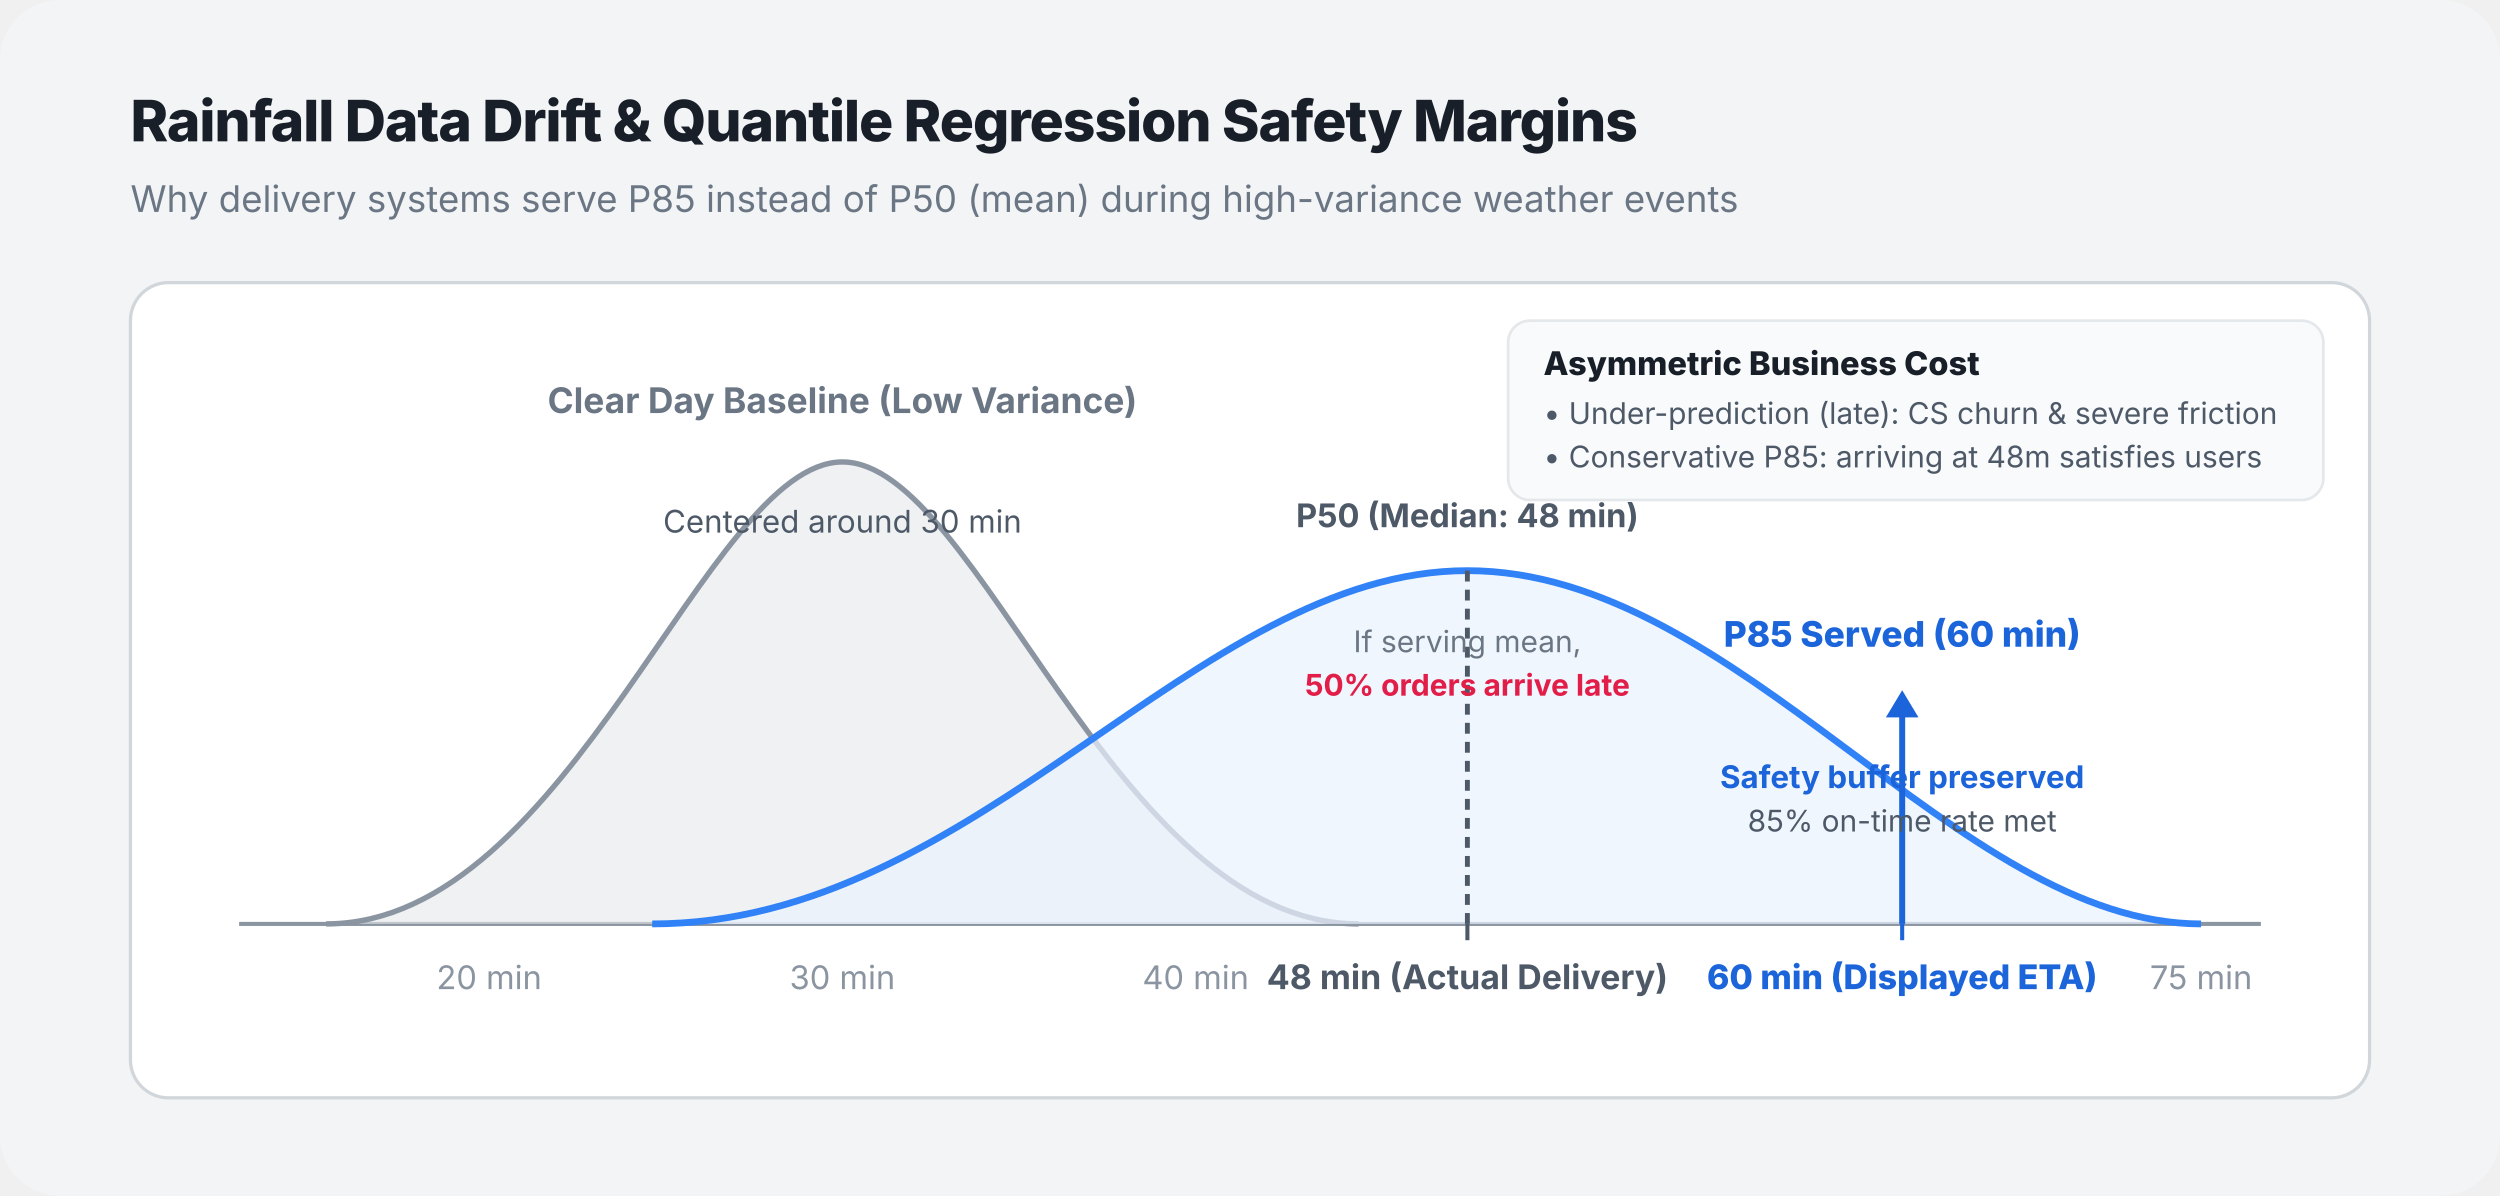
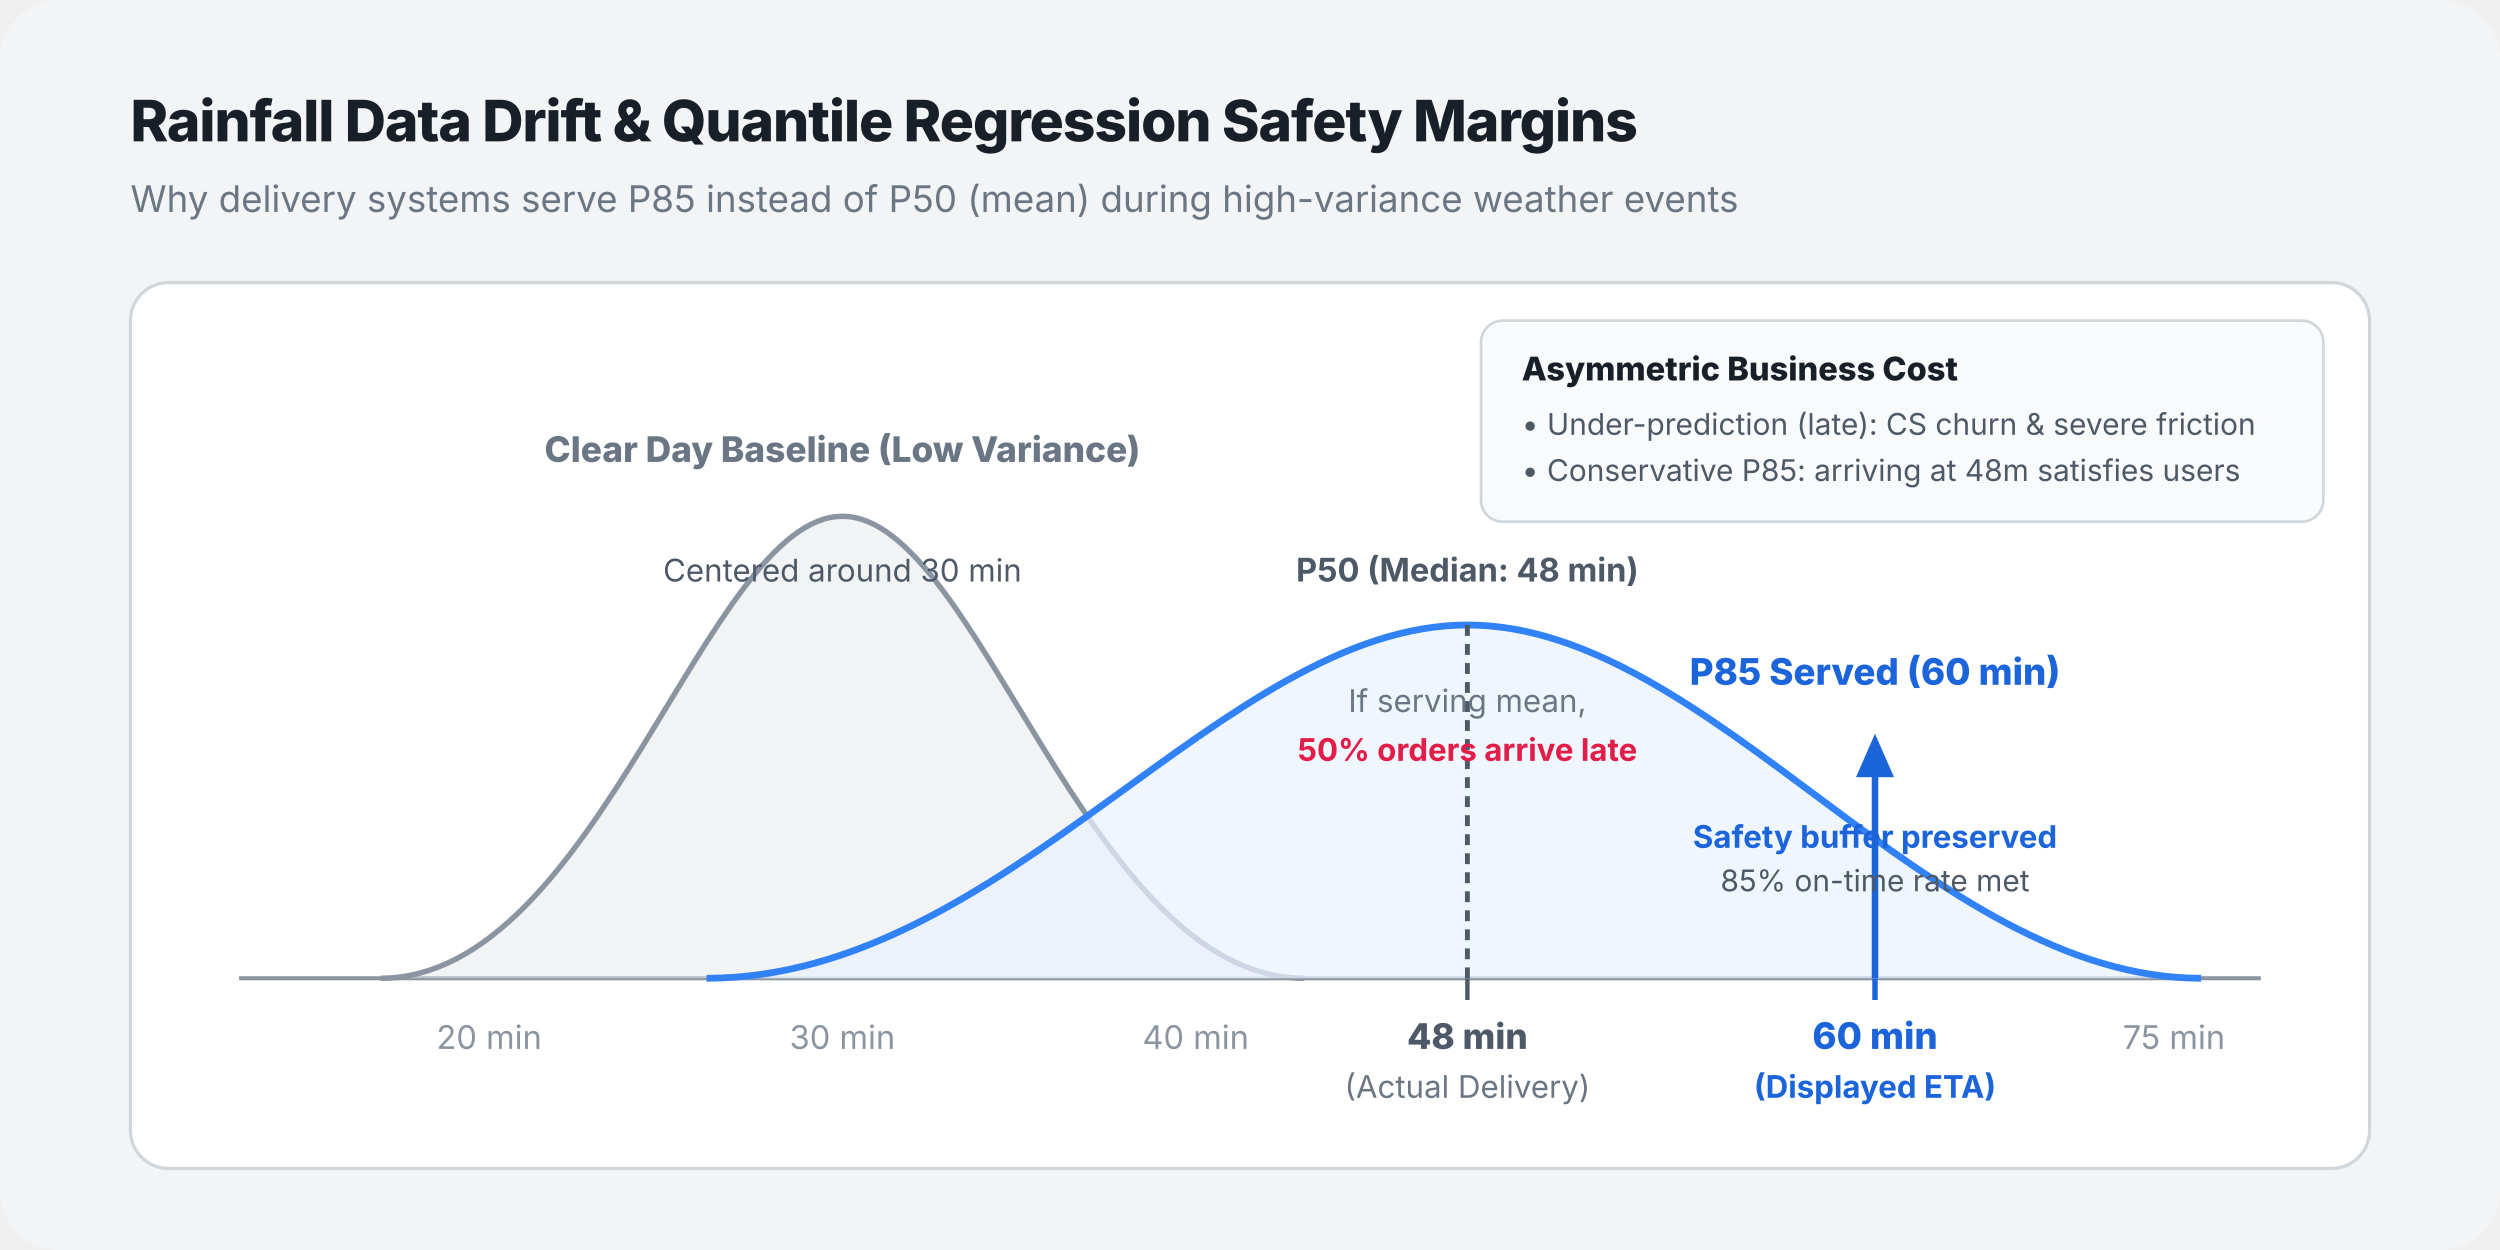
- <svg xmlns="http://www.w3.org/2000/svg" viewBox="0 0 920 440" width="100%" font-family="Pretendard, -apple-system, BlinkMacSystemFont, 'Segoe UI', sans-serif">
-   <rect width="920" height="440" rx="22" fill="#f2f4f6" />
+ <svg xmlns="http://www.w3.org/2000/svg" viewBox="0 0 920 460" width="100%" font-family="Pretendard, -apple-system, BlinkMacSystemFont, 'Segoe UI', sans-serif">
+   <rect width="920" height="460" rx="22" fill="#f2f4f6" />
  <text x="48" y="52" font-size="21" font-weight="800" fill="#191f28" letter-spacing="-0.4">Rainfall Data Drift &amp; Quantile Regression Safety Margins</text>
  <text x="48" y="78" font-size="13.5" fill="#6b7684">Why delivery systems serve P85 instead of P50 (mean) during high-variance weather events</text>
-   <rect x="48" y="104" width="824" height="300" rx="14" fill="#ffffff" stroke="#d1d6db" stroke-width="1.2" />
-   <line x1="88" y1="340" x2="832" y2="340" stroke="#8b95a1" stroke-width="1.5" />
-   <text x="180" y="364" font-size="12" fill="#8b95a1" text-anchor="middle">20 min</text>
-   <text x="310" y="364" font-size="12" fill="#8b95a1" text-anchor="middle">30 min</text>
-   <text x="440" y="364" font-size="12" fill="#8b95a1" text-anchor="middle">40 min</text>
-   <text x="540" y="364" font-size="12.5" font-weight="700" fill="#4e5968" text-anchor="middle">48 min (Actual Delivery)</text>
-   <line x1="540" y1="340" x2="540" y2="346" stroke="#4e5968" stroke-width="1.5" />
-   <text x="700" y="364" font-size="12.5" font-weight="800" fill="#1b64da" text-anchor="middle">60 min (Displayed ETA)</text>
-   <line x1="700" y1="340" x2="700" y2="346" stroke="#1b64da" stroke-width="1.5" />
-   <text x="810" y="364" font-size="12" fill="#8b95a1" text-anchor="middle">75 min</text>
-   <path d="M 120 340 C 210 340, 260 170, 310 170 C 360 170, 410 340, 500 340 Z" fill="#e5e8eb" fill-opacity="0.6" />
-   <path d="M 120 340 C 210 340, 260 170, 310 170 C 360 170, 410 340, 500 340" fill="none" stroke="#8b95a1" stroke-width="2" />
-   <text x="310" y="152" font-size="13" font-weight="700" fill="#6b7684" text-anchor="middle">Clear Day Baseline (Low Variance)</text>
-   <text x="310" y="196" font-size="11.5" fill="#4e5968" text-anchor="middle">Centered around 30 min</text>
-   <path d="M 240 340 C 360 340, 440 210, 540 210 C 640 210, 720 340, 810 340 Z" fill="#eaf2fe" fill-opacity="0.7" />
-   <path d="M 240 340 C 360 340, 440 210, 540 210 C 640 210, 720 340, 810 340" fill="none" stroke="#3182f6" stroke-width="2.5" />
-   <line x1="540" y1="210" x2="540" y2="340" stroke="#4e5968" stroke-width="1.8" stroke-dasharray="4 3" />
-   <text x="540" y="194" font-size="12" font-weight="700" fill="#4e5968" text-anchor="middle">P50 (Median: 48 min)</text>
-   <text x="540" y="240" font-size="11" fill="#6b7684" text-anchor="middle">If serving mean,</text>
-   <text x="540" y="256" font-size="11" fill="#e11d48" font-weight="700" text-anchor="middle">50% orders arrive late</text>
-   <line x1="700" y1="262" x2="700" y2="340" stroke="#1b64da" stroke-width="2.2" />
-   <polygon points="700,254 694,264 706,264" fill="#1b64da" />
-   <text x="700" y="238" font-size="13" font-weight="800" fill="#1b64da" text-anchor="middle">P85 Served (60 min)</text>
-   <text x="700" y="290" font-size="11.5" font-weight="700" fill="#1b64da" text-anchor="middle">Safety buffer preserved</text>
-   <text x="700" y="306" font-size="11" fill="#4e5968" text-anchor="middle">85% on-time rate met</text>
-   <rect x="555" y="118" width="300" height="66" rx="8" fill="#f8fafb" stroke="#e5e8eb" stroke-width="1" />
-   <text x="568" y="138" font-size="12" font-weight="800" fill="#191f28">Asymmetric Business Cost</text>
-   <text x="568" y="156" font-size="11" fill="#4e5968">• Under-prediction (late): CS churn &amp; severe friction</text>
-   <text x="568" y="172" font-size="11" fill="#4e5968">• Conservative P85: arriving at 48m satisfies users</text>
+   <rect x="48" y="104" width="824" height="326" rx="14" fill="#ffffff" stroke="#d1d6db" stroke-width="1.2" />
+   <line x1="88" y1="360" x2="832" y2="360" stroke="#8b95a1" stroke-width="1.5" />
+   <text x="180" y="386" font-size="12" fill="#8b95a1" text-anchor="middle">20 min</text>
+   <text x="310" y="386" font-size="12" fill="#8b95a1" text-anchor="middle">30 min</text>
+   <text x="440" y="386" font-size="12" fill="#8b95a1" text-anchor="middle">40 min</text>
+   <line x1="540" y1="360" x2="540" y2="368" stroke="#4e5968" stroke-width="1.6" />
+   <text x="540" y="386" font-size="13" font-weight="800" fill="#4e5968" text-anchor="middle">48 min</text>
+   <text x="540" y="404" font-size="11.5" fill="#6b7684" text-anchor="middle">(Actual Delivery)</text>
+   <line x1="690" y1="360" x2="690" y2="368" stroke="#1b64da" stroke-width="2" />
+   <text x="690" y="386" font-size="13.5" font-weight="800" fill="#1b64da" text-anchor="middle">60 min</text>
+   <text x="690" y="404" font-size="11.5" font-weight="700" fill="#1b64da" text-anchor="middle">(Displayed ETA)</text>
+   <text x="800" y="386" font-size="12" fill="#8b95a1" text-anchor="middle">75 min</text>
+   <path d="M 140 360 C 220 360, 260 190, 310 190 C 360 190, 400 360, 480 360 Z" fill="#e5e8eb" fill-opacity="0.5" />
+   <path d="M 140 360 C 220 360, 260 190, 310 190 C 360 190, 400 360, 480 360" fill="none" stroke="#8b95a1" stroke-width="2" />
+   <text x="310" y="170" font-size="13" font-weight="800" fill="#6b7684" text-anchor="middle">Clear Day Baseline (Low Variance)</text>
+   <text x="310" y="214" font-size="11.5" fill="#4e5968" text-anchor="middle">Centered around 30 min</text>
+   <path d="M 260 360 C 370 360, 450 230, 540 230 C 630 230, 710 360, 810 360 Z" fill="#eaf2fe" fill-opacity="0.7" />
+   <path d="M 260 360 C 370 360, 450 230, 540 230 C 630 230, 710 360, 810 360" fill="none" stroke="#3182f6" stroke-width="2.5" />
+   <line x1="540" y1="230" x2="540" y2="360" stroke="#4e5968" stroke-width="1.8" stroke-dasharray="4 3" />
+   <text x="540" y="214" font-size="12" font-weight="700" fill="#4e5968" text-anchor="middle">P50 (Median: 48 min)</text>
+   <text x="540" y="262" font-size="11.5" fill="#6b7684" text-anchor="middle">If serving mean,</text>
+   <text x="540" y="280" font-size="11.5" fill="#e11d48" font-weight="700" text-anchor="middle">50% orders arrive late</text>
+   <line x1="690" y1="285" x2="690" y2="360" stroke="#1b64da" stroke-width="2.4" />
+   <polygon points="690,270 683,286 697,286" fill="#1b64da" />
+   <text x="690" y="252" font-size="13.5" font-weight="800" fill="#1b64da" text-anchor="middle">P85 Served (60 min)</text>
+   <text x="690" y="312" font-size="11.5" font-weight="700" fill="#1b64da" text-anchor="middle">Safety buffer preserved</text>
+   <text x="690" y="328" font-size="11" fill="#4e5968" text-anchor="middle">85% on-time rate met</text>
+   <rect x="545" y="118" width="310" height="74" rx="8" fill="#f8fafb" stroke="#d1d6db" stroke-width="1" />
+   <text x="560" y="140" font-size="12" font-weight="800" fill="#191f28">Asymmetric Business Cost</text>
+   <text x="560" y="160" font-size="11" fill="#4e5968">• Under-prediction (late): CS churn &amp; severe friction</text>
+   <text x="560" y="177" font-size="11" fill="#4e5968">• Conservative P85: arriving at 48m satisfies users</text>
</svg>
